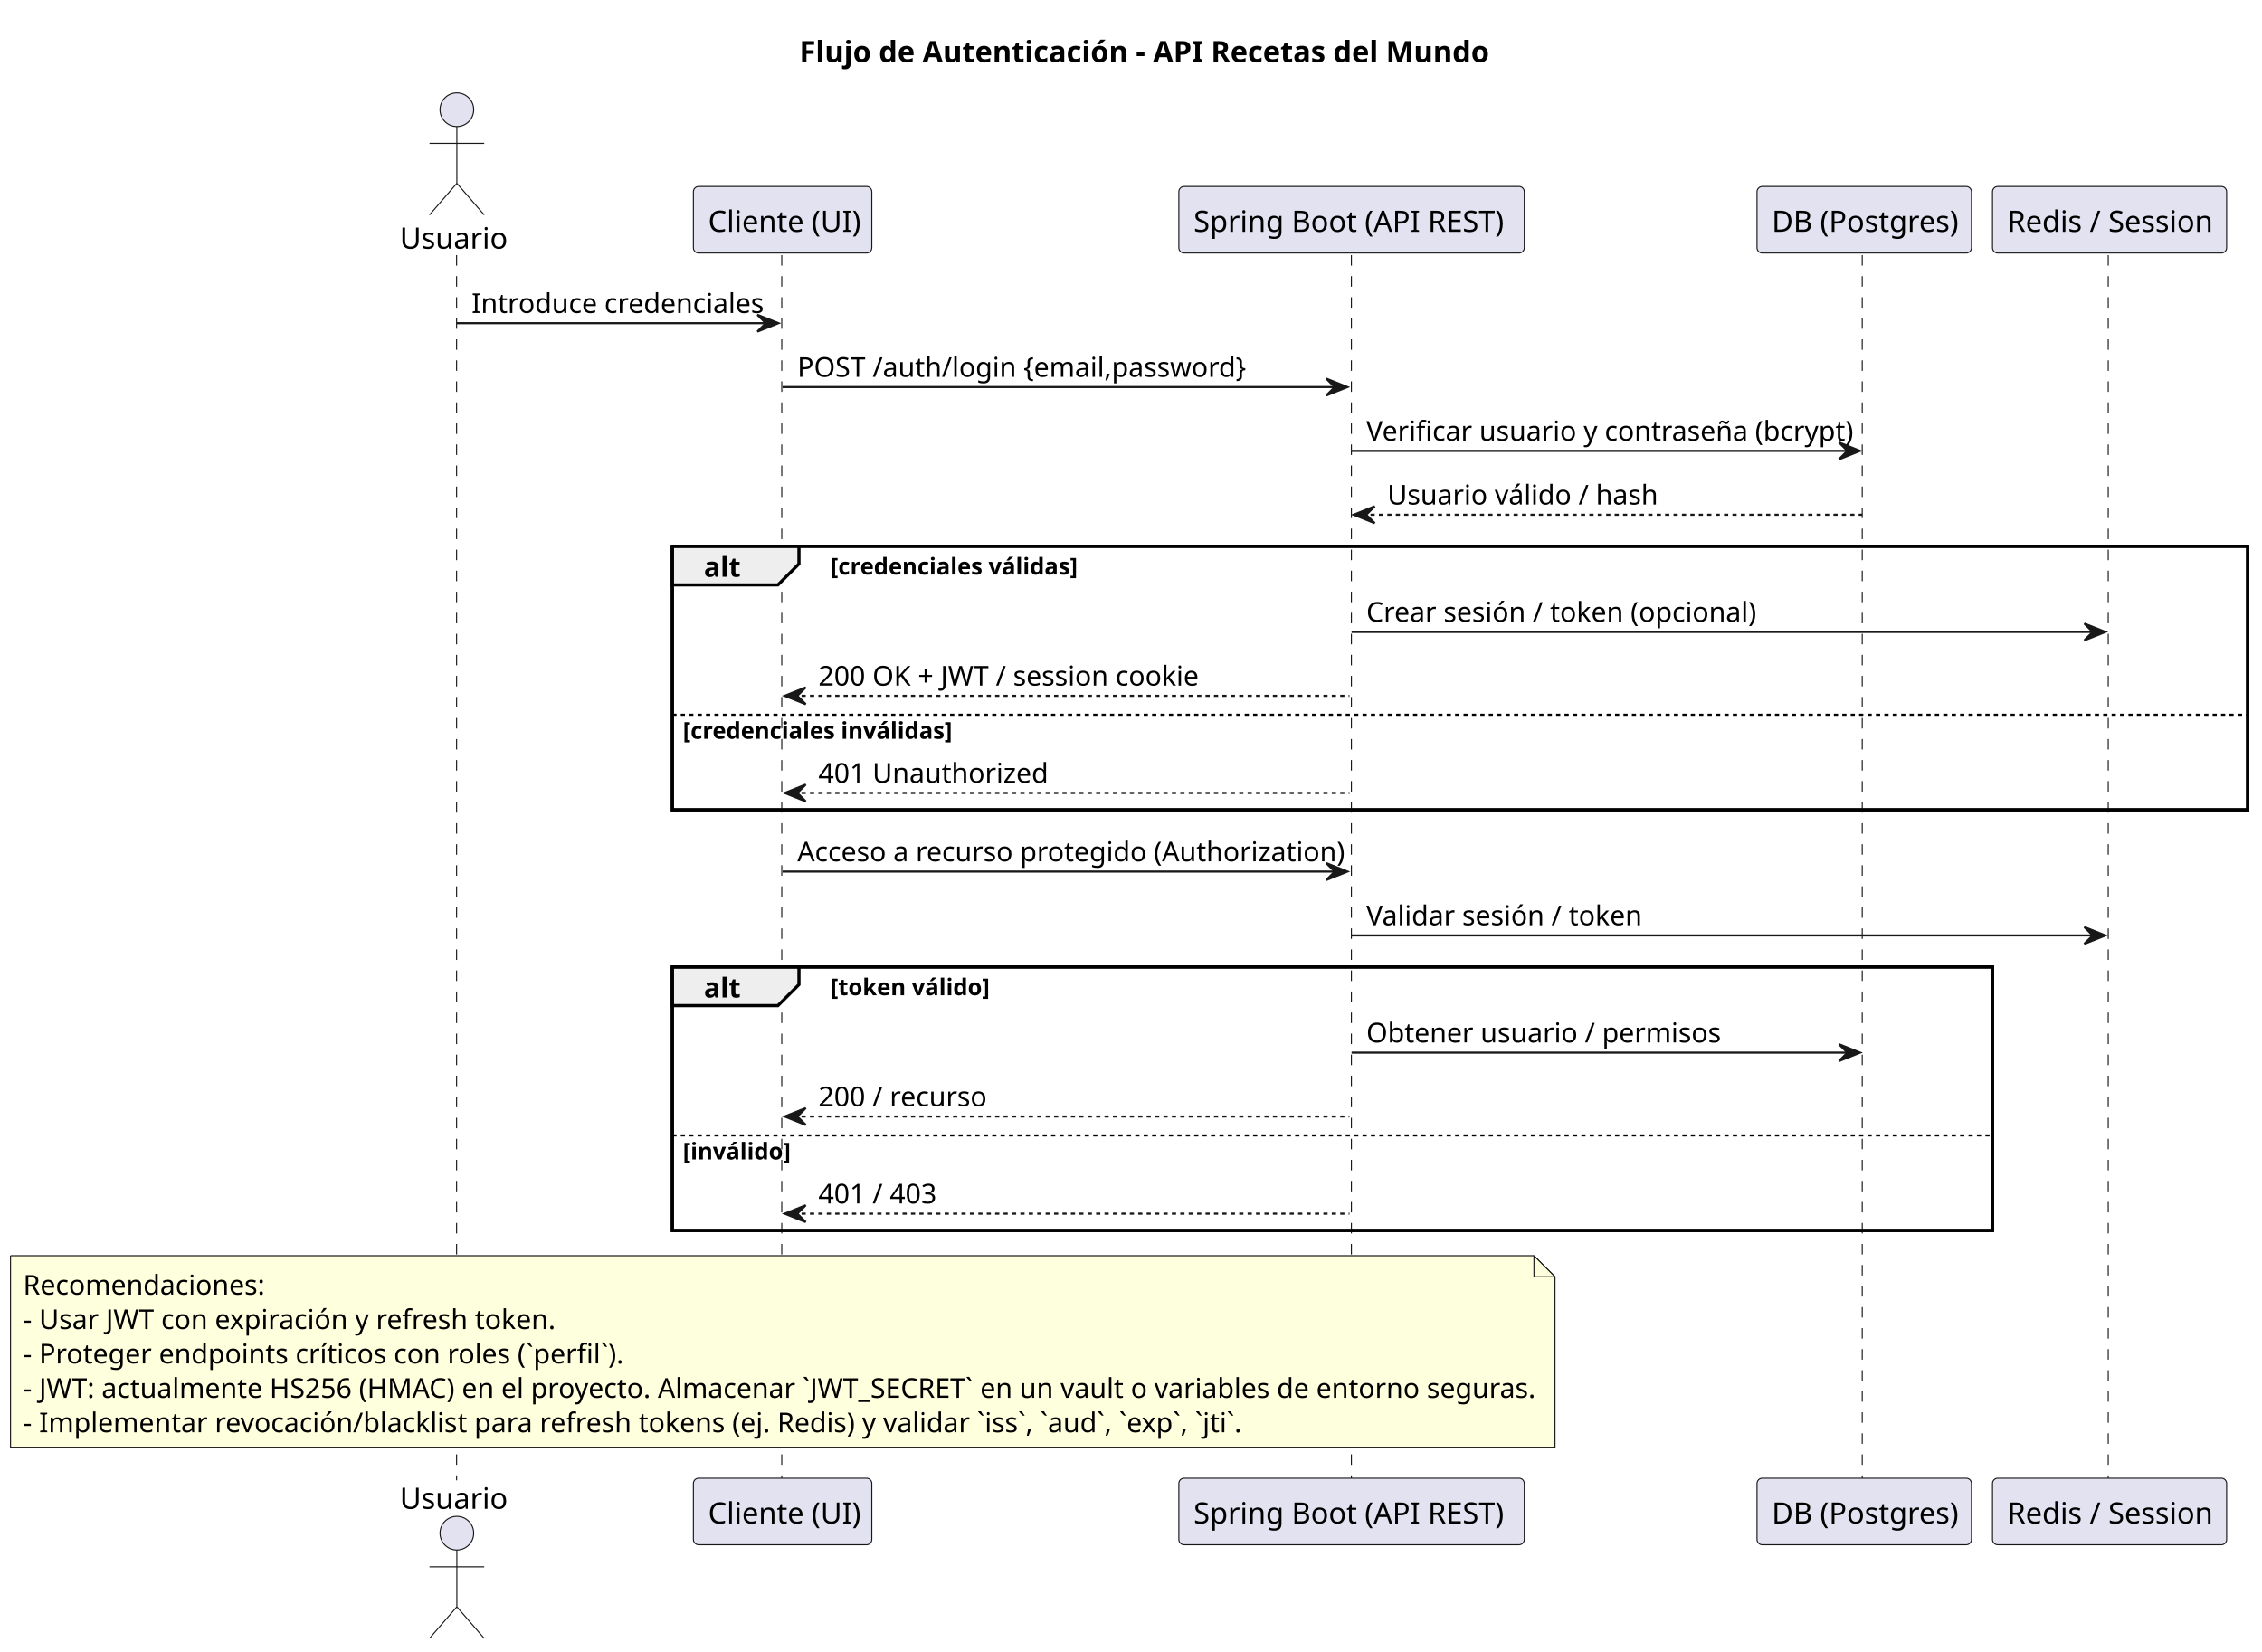
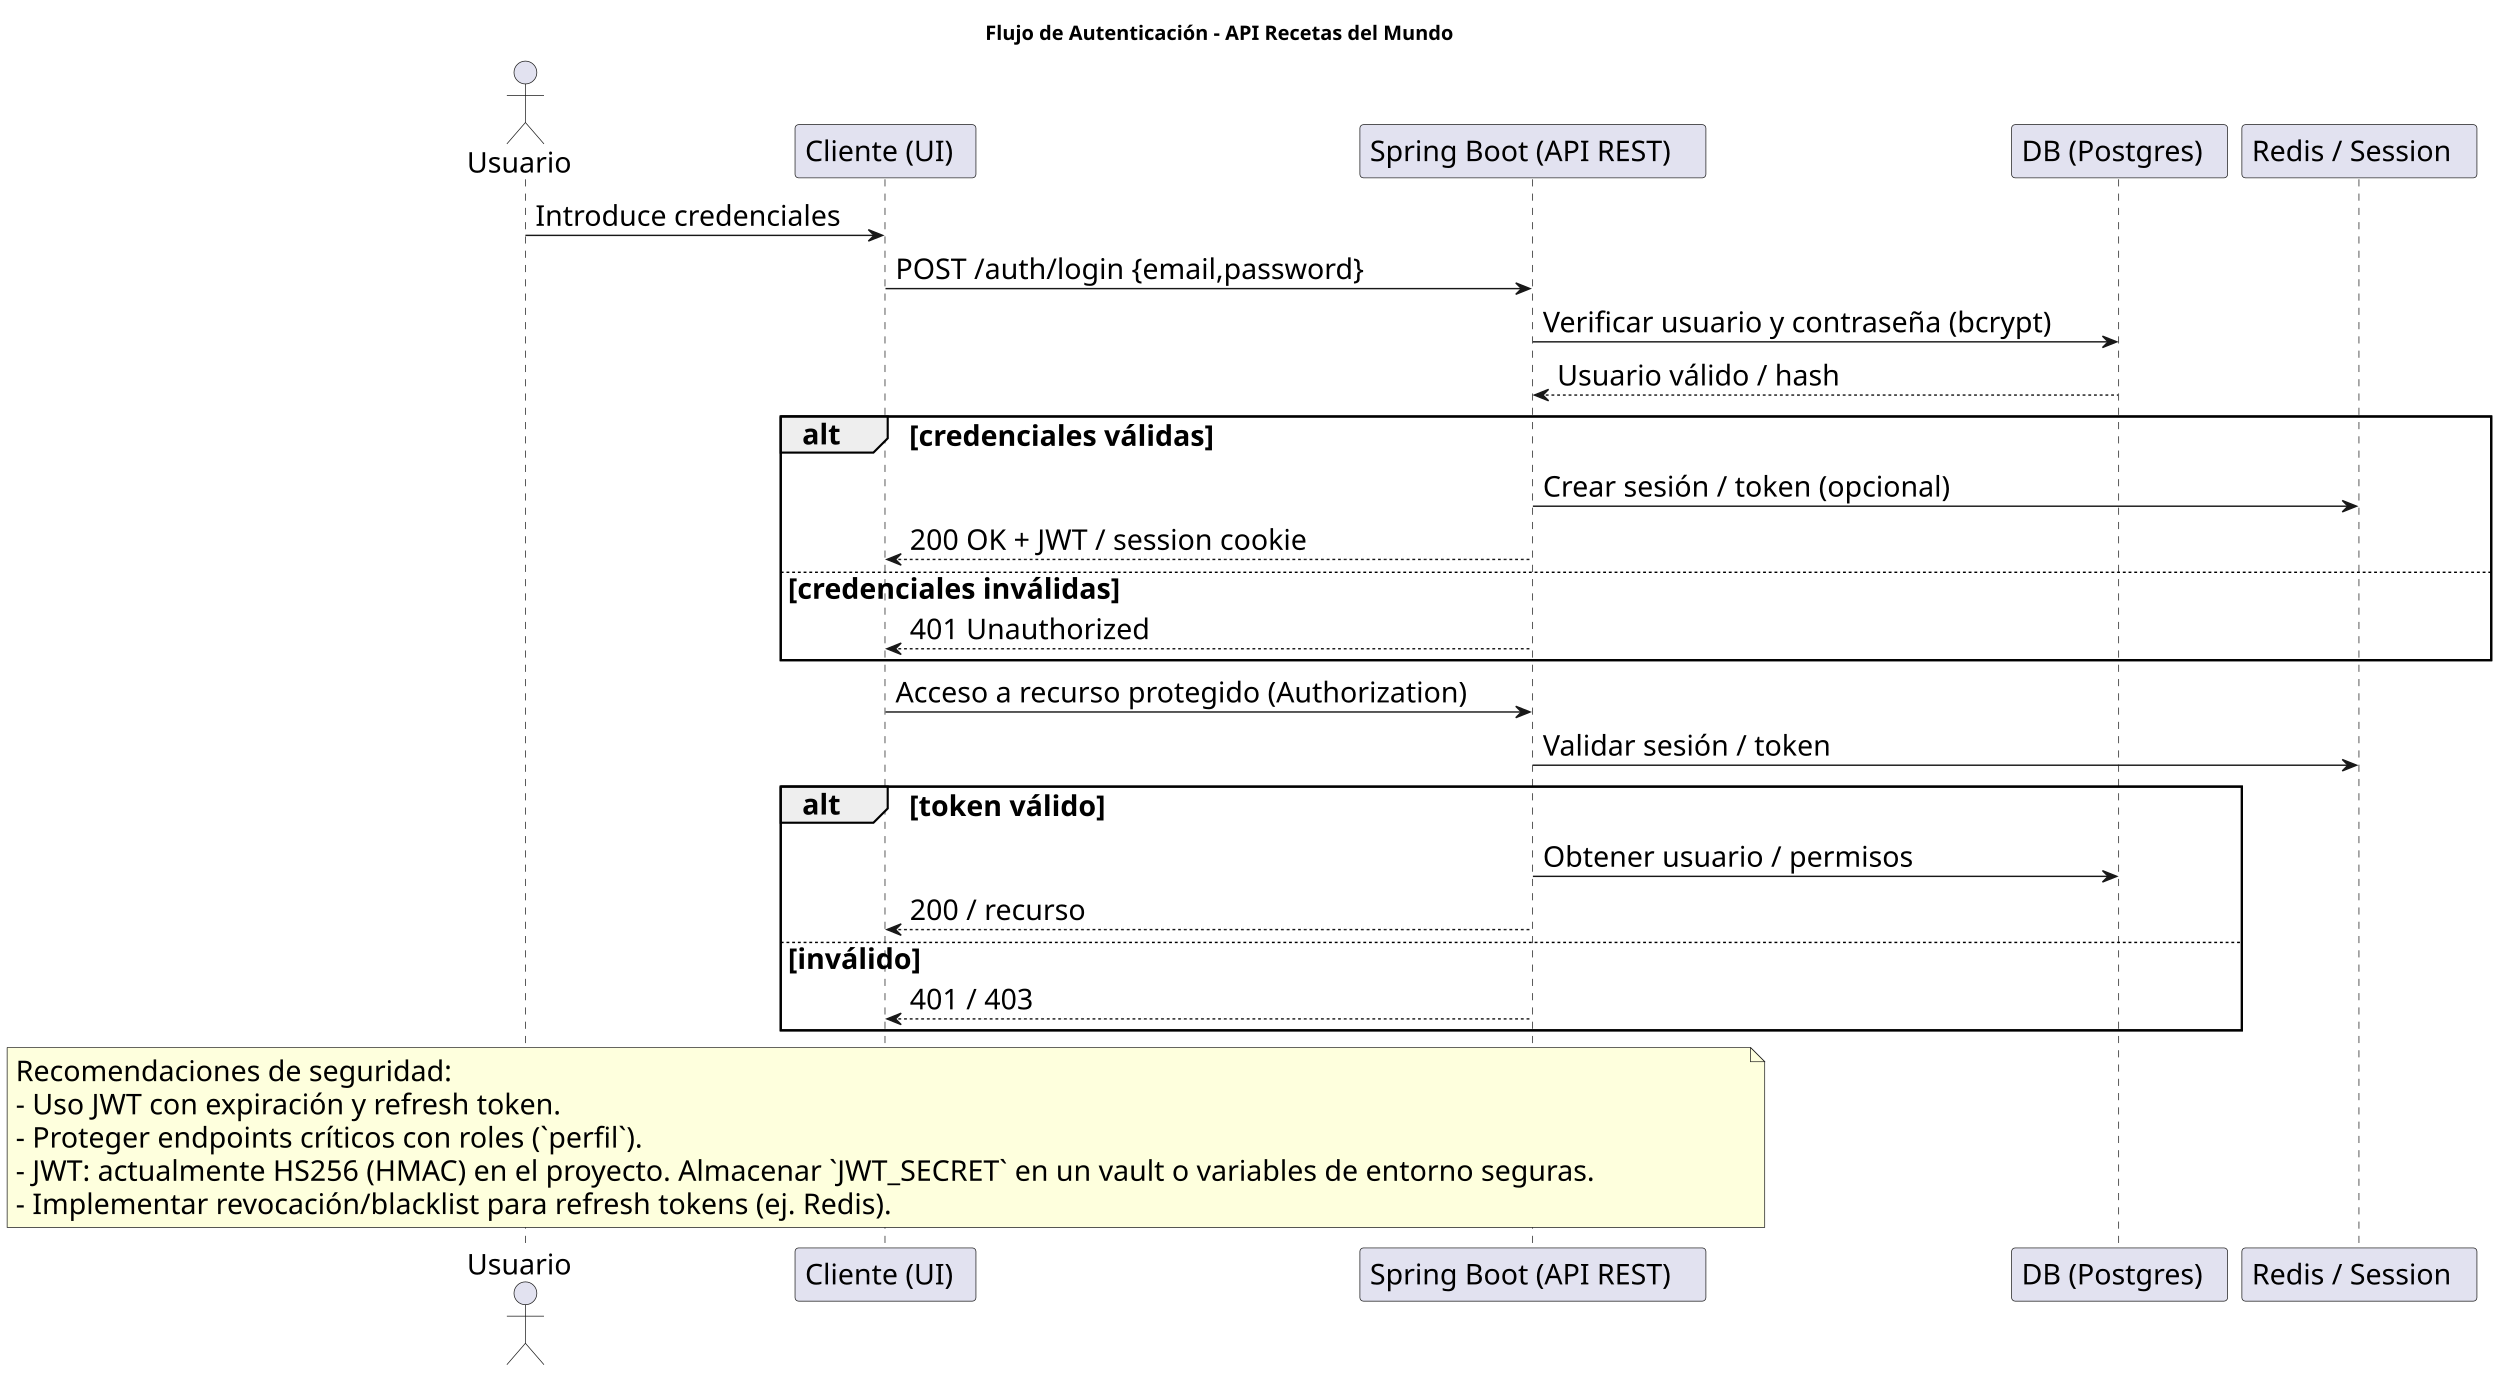
- <svg xmlns="http://www.w3.org/2000/svg" contentStyleType="text/css" data-diagram-type="SEQUENCE" height="639px" preserveAspectRatio="xMidYMid meet" style="width:875px;height:639px;background:#FFFFFF;" version="1.1" viewBox="0 0 1075 785" width="875px" zoomAndPan="magnify">
+ <svg xmlns="http://www.w3.org/2000/svg" contentStyleType="text/css" data-diagram-type="SEQUENCE" height="962px" preserveAspectRatio="none" style="width:1751px;height:962px;background:#FFFFFF;" version="1.1" viewBox="0 0 1751 962" width="1751px" zoomAndPan="magnify">
  <defs />
  <g>
-     <text fill="#000000" font-family="sans-serif" font-size="14" font-weight="bold" lengthAdjust="spacing" textLength="317.365" x="379.912" y="29.533">Flujo de Autenticación - API Recetas del Mundo</text>
-     <rect fill="none" height="125.242" style="stroke:#000000;stroke-width:1.5;" width="748.665" x="319.524" y="259.625" />
-     <rect fill="none" height="125.242" style="stroke:#000000;stroke-width:1.5;" width="627.396" x="319.524" y="459.57" />
+     <text fill="#000000" font-family="sans-serif" font-size="14" font-weight="bold" lengthAdjust="spacing" textLength="373.734" x="690.053" y="27.995">Flujo de Autenticación - API Recetas del Mundo</text>
+     <rect fill="none" height="170.688" style="stroke:#000000;stroke-width:1.5;" width="1197.997" x="546.844" y="291.703" />
+     <rect fill="none" height="170.688" style="stroke:#000000;stroke-width:1.5;" width="1023.362" x="546.844" y="550.953" />
    <g>
-       <rect fill="#000000" fill-opacity="0" height="582.352" width="8" x="213.121" y="121.219" />
-       <line style="stroke:#181818;stroke-width:0.5;stroke-dasharray:5,5;" x1="217" x2="217" y1="121.219" y2="703.57" />
+       <rect fill="#000000" fill-opacity="0" height="749.469" width="8" x="364.003" y="125.578" />
+       <line style="stroke:#181818;stroke-width:0.5;stroke-dasharray:5,5;" x1="368" x2="368" y1="125.578" y2="875.047" />
    </g>
    <g>
-       <rect fill="#000000" fill-opacity="0" height="582.352" width="8" x="367.92" y="121.219" />
-       <line style="stroke:#181818;stroke-width:0.5;stroke-dasharray:5,5;" x1="371.524" x2="371.524" y1="121.219" y2="703.57" />
+       <rect fill="#000000" fill-opacity="0" height="749.469" width="8" x="616.196" y="125.578" />
+       <line style="stroke:#181818;stroke-width:0.5;stroke-dasharray:5,5;" x1="619.844" x2="619.844" y1="125.578" y2="875.047" />
    </g>
    <g>
-       <rect fill="#000000" fill-opacity="0" height="582.352" width="8" x="638.324" y="121.219" />
-       <line style="stroke:#181818;stroke-width:0.5;stroke-dasharray:5,5;" x1="642.241" x2="642.241" y1="121.219" y2="703.57" />
+       <rect fill="#000000" fill-opacity="0" height="749.469" width="8" x="1069.64" y="125.578" />
+       <line style="stroke:#181818;stroke-width:0.5;stroke-dasharray:5,5;" x1="1073.47" x2="1073.47" y1="125.578" y2="875.047" />
    </g>
    <g>
-       <rect fill="#000000" fill-opacity="0" height="582.352" width="8" x="881.965" y="121.219" />
-       <line style="stroke:#181818;stroke-width:0.5;stroke-dasharray:5,5;" x1="885.01" x2="885.01" y1="121.219" y2="703.57" />
+       <rect fill="#000000" fill-opacity="0" height="749.469" width="8" x="1480.563" y="125.578" />
+       <line style="stroke:#181818;stroke-width:0.5;stroke-dasharray:5,5;" x1="1483.921" x2="1483.921" y1="125.578" y2="875.047" />
    </g>
    <g>
-       <rect fill="#000000" fill-opacity="0" height="582.352" width="8" x="998.555" y="121.219" />
-       <line style="stroke:#181818;stroke-width:0.5;stroke-dasharray:5,5;" x1="1001.92" x2="1001.92" y1="121.219" y2="703.57" />
+       <rect fill="#000000" fill-opacity="0" height="749.469" width="8" x="1648.523" y="125.578" />
+       <line style="stroke:#181818;stroke-width:0.5;stroke-dasharray:5,5;" x1="1652.206" x2="1652.206" y1="125.578" y2="875.047" />
    </g>
    <g class="participant participant-head" data-participant="Usuario">
-       <text fill="#000000" font-family="sans-serif" font-size="14" lengthAdjust="spacing" textLength="48.241" x="190" y="118.143">Usuario</text>
-       <ellipse cx="217.121" cy="52.109" fill="#E2E2F0" rx="8" ry="8" style="stroke:#181818;stroke-width:0.5;" />
-       <path d="M217.121,60.109 L217.121,87.109 M204.121,68.109 L230.121,68.109 M217.121,87.109 L204.121,102.109 M217.121,87.109 L230.121,102.109" fill="none" style="stroke:#181818;stroke-width:0.5;" />
+       <text fill="#000000" font-family="sans-serif" font-size="20" lengthAdjust="spacing" textLength="76.006" x="327" y="120.861">Usuario</text>
+       <ellipse cx="368.003" cy="50.797" fill="#E2E2F0" rx="8" ry="8" style="stroke:#181818;stroke-width:0.5;" />
+       <path d="M368.003,58.797 L368.003,85.797 M355.003,66.797 L381.003,66.797 M368.003,85.797 L355.003,100.797 M368.003,85.797 L381.003,100.797" fill="none" style="stroke:#181818;stroke-width:0.5;" />
    </g>
    <g class="participant participant-tail" data-participant="Usuario">
-       <text fill="#000000" font-family="sans-serif" font-size="14" lengthAdjust="spacing" textLength="48.241" x="190" y="717.104">Usuario</text>
-       <ellipse cx="217.121" cy="728.68" fill="#E2E2F0" rx="8" ry="8" style="stroke:#181818;stroke-width:0.5;" />
-       <path d="M217.121,736.68 L217.121,763.68 M204.121,744.68 L230.121,744.68 M217.121,763.68 L204.121,778.68 M217.121,763.68 L230.121,778.68" fill="none" style="stroke:#181818;stroke-width:0.5;" />
+       <text fill="#000000" font-family="sans-serif" font-size="20" lengthAdjust="spacing" textLength="76.006" x="327" y="892.611">Usuario</text>
+       <ellipse cx="368.003" cy="905.828" fill="#E2E2F0" rx="8" ry="8" style="stroke:#181818;stroke-width:0.5;" />
+       <path d="M368.003,913.828 L368.003,940.828 M355.003,921.828 L381.003,921.828 M368.003,940.828 L355.003,955.828 M368.003,940.828 L381.003,955.828" fill="none" style="stroke:#181818;stroke-width:0.5;" />
    </g>
    <g class="participant participant-head" data-participant="Client">
-       <rect fill="#E2E2F0" height="31.609" rx="2.5" ry="2.5" style="stroke:#181818;stroke-width:0.5;" width="84.793" x="329.524" y="88.609" />
-       <text fill="#000000" font-family="sans-serif" font-size="14" lengthAdjust="spacing" textLength="70.793" x="336.524" y="110.143">Cliente (UI)</text>
+       <rect fill="#E2E2F0" height="37.281" rx="2.5" ry="2.5" style="stroke:#181818;stroke-width:0.5;" width="126.705" x="556.844" y="87.297" />
+       <text fill="#000000" font-family="sans-serif" font-size="20" lengthAdjust="spacing" textLength="112.705" x="563.844" y="112.861">Cliente (UI)</text>
    </g>
    <g class="participant participant-tail" data-participant="Client">
-       <rect fill="#E2E2F0" height="31.609" rx="2.5" ry="2.5" style="stroke:#181818;stroke-width:0.5;" width="84.793" x="329.524" y="702.57" />
-       <text fill="#000000" font-family="sans-serif" font-size="14" lengthAdjust="spacing" textLength="70.793" x="336.524" y="724.104">Cliente (UI)</text>
+       <rect fill="#E2E2F0" height="37.281" rx="2.5" ry="2.5" style="stroke:#181818;stroke-width:0.5;" width="126.705" x="556.844" y="874.047" />
+       <text fill="#000000" font-family="sans-serif" font-size="20" lengthAdjust="spacing" textLength="112.705" x="563.844" y="899.611">Cliente (UI)</text>
    </g>
    <g class="participant participant-head" data-participant="API">
-       <rect fill="#E2E2F0" height="31.609" rx="2.5" ry="2.5" style="stroke:#181818;stroke-width:0.5;" width="164.165" x="560.241" y="88.609" />
-       <text fill="#000000" font-family="sans-serif" font-size="14" lengthAdjust="spacing" textLength="150.165" x="567.241" y="110.143">Spring Boot (API REST)</text>
+       <rect fill="#E2E2F0" height="37.281" rx="2.5" ry="2.5" style="stroke:#181818;stroke-width:0.5;" width="242.34" x="952.47" y="87.297" />
+       <text fill="#000000" font-family="sans-serif" font-size="20" lengthAdjust="spacing" textLength="228.34" x="959.47" y="112.861">Spring Boot (API REST)</text>
    </g>
    <g class="participant participant-tail" data-participant="API">
-       <rect fill="#E2E2F0" height="31.609" rx="2.5" ry="2.5" style="stroke:#181818;stroke-width:0.5;" width="164.165" x="560.241" y="702.57" />
-       <text fill="#000000" font-family="sans-serif" font-size="14" lengthAdjust="spacing" textLength="150.165" x="567.241" y="724.104">Spring Boot (API REST)</text>
+       <rect fill="#E2E2F0" height="37.281" rx="2.5" ry="2.5" style="stroke:#181818;stroke-width:0.5;" width="242.34" x="952.47" y="874.047" />
+       <text fill="#000000" font-family="sans-serif" font-size="20" lengthAdjust="spacing" textLength="228.34" x="959.47" y="899.611">Spring Boot (API REST)</text>
    </g>
    <g class="participant participant-head" data-participant="DB">
-       <rect fill="#E2E2F0" height="31.609" rx="2.5" ry="2.5" style="stroke:#181818;stroke-width:0.5;" width="101.91" x="835.01" y="88.609" />
-       <text fill="#000000" font-family="sans-serif" font-size="14" lengthAdjust="spacing" textLength="87.91" x="842.01" y="110.143">DB (Postgres)</text>
+       <rect fill="#E2E2F0" height="37.281" rx="2.5" ry="2.5" style="stroke:#181818;stroke-width:0.5;" width="151.285" x="1408.921" y="87.297" />
+       <text fill="#000000" font-family="sans-serif" font-size="20" lengthAdjust="spacing" textLength="137.285" x="1415.921" y="112.861">DB (Postgres)</text>
    </g>
    <g class="participant participant-tail" data-participant="DB">
-       <rect fill="#E2E2F0" height="31.609" rx="2.5" ry="2.5" style="stroke:#181818;stroke-width:0.5;" width="101.91" x="835.01" y="702.57" />
-       <text fill="#000000" font-family="sans-serif" font-size="14" lengthAdjust="spacing" textLength="87.91" x="842.01" y="724.104">DB (Postgres)</text>
+       <rect fill="#E2E2F0" height="37.281" rx="2.5" ry="2.5" style="stroke:#181818;stroke-width:0.5;" width="151.285" x="1408.921" y="874.047" />
+       <text fill="#000000" font-family="sans-serif" font-size="20" lengthAdjust="spacing" textLength="137.285" x="1415.921" y="899.611">DB (Postgres)</text>
    </g>
    <g class="participant participant-head" data-participant="Redis">
-       <rect fill="#E2E2F0" height="31.609" rx="2.5" ry="2.5" style="stroke:#181818;stroke-width:0.5;" width="111.269" x="946.92" y="88.609" />
-       <text fill="#000000" font-family="sans-serif" font-size="14" lengthAdjust="spacing" textLength="97.269" x="953.92" y="110.143">Redis / Session</text>
+       <rect fill="#E2E2F0" height="37.281" rx="2.5" ry="2.5" style="stroke:#181818;stroke-width:0.5;" width="164.635" x="1570.206" y="87.297" />
+       <text fill="#000000" font-family="sans-serif" font-size="20" lengthAdjust="spacing" textLength="150.635" x="1577.206" y="112.861">Redis / Session</text>
    </g>
    <g class="participant participant-tail" data-participant="Redis">
-       <rect fill="#E2E2F0" height="31.609" rx="2.5" ry="2.5" style="stroke:#181818;stroke-width:0.5;" width="111.269" x="946.92" y="702.57" />
-       <text fill="#000000" font-family="sans-serif" font-size="14" lengthAdjust="spacing" textLength="97.269" x="953.92" y="724.104">Redis / Session</text>
+       <rect fill="#E2E2F0" height="37.281" rx="2.5" ry="2.5" style="stroke:#181818;stroke-width:0.5;" width="164.635" x="1570.206" y="874.047" />
+       <text fill="#000000" font-family="sans-serif" font-size="20" lengthAdjust="spacing" textLength="150.635" x="1577.206" y="899.611">Redis / Session</text>
    </g>
    <g class="message" data-participant-1="Usuario" data-participant-2="Client">
-       <polygon fill="#181818" points="359.92,149.57,369.92,153.57,359.92,157.57,363.92,153.57" style="stroke:#181818;stroke-width:1;" />
-       <line style="stroke:#181818;stroke-width:1;" x1="217.121" x2="365.92" y1="153.57" y2="153.57" />
-       <text fill="#000000" font-family="sans-serif" font-size="13" lengthAdjust="spacing" textLength="130.8" x="224.121" y="148.714">Introduce credenciales</text>
+       <polygon fill="#181818" points="608.196,160.859,618.196,164.859,608.196,168.859,612.196,164.859" style="stroke:#181818;stroke-width:1;" />
+       <line style="stroke:#181818;stroke-width:1;" x1="368.003" x2="614.196" y1="164.859" y2="164.859" />
+       <text fill="#000000" font-family="sans-serif" font-size="20" lengthAdjust="spacing" textLength="228.193" x="375.003" y="158.143">Introduce credenciales</text>
    </g>
    <g class="message" data-participant-1="Client" data-participant-2="API">
-       <polygon fill="#181818" points="630.324,179.922,640.324,183.922,630.324,187.922,634.324,183.922" style="stroke:#181818;stroke-width:1;" />
-       <line style="stroke:#181818;stroke-width:1;" x1="371.92" x2="636.324" y1="183.922" y2="183.922" />
-       <text fill="#000000" font-family="sans-serif" font-size="13" lengthAdjust="spacing" textLength="201.608" x="378.92" y="179.065">POST /auth/login {email,password}</text>
+       <polygon fill="#181818" points="1061.64,198.141,1071.64,202.141,1061.64,206.141,1065.64,202.141" style="stroke:#181818;stroke-width:1;" />
+       <line style="stroke:#181818;stroke-width:1;" x1="620.196" x2="1067.64" y1="202.141" y2="202.141" />
+       <text fill="#000000" font-family="sans-serif" font-size="20" lengthAdjust="spacing" textLength="355.342" x="627.196" y="195.424">POST /auth/login {email,password}</text>
    </g>
    <g class="message" data-participant-1="API" data-participant-2="DB">
-       <polygon fill="#181818" points="873.965,210.273,883.965,214.273,873.965,218.273,877.965,214.273" style="stroke:#181818;stroke-width:1;" />
-       <line style="stroke:#181818;stroke-width:1;" x1="642.324" x2="879.965" y1="214.273" y2="214.273" />
-       <text fill="#000000" font-family="sans-serif" font-size="13" lengthAdjust="spacing" textLength="219.642" x="649.324" y="209.417">Verificar usuario y contraseña (bcrypt)</text>
+       <polygon fill="#181818" points="1472.563,235.422,1482.563,239.422,1472.563,243.422,1476.563,239.422" style="stroke:#181818;stroke-width:1;" />
+       <line style="stroke:#181818;stroke-width:1;" x1="1073.64" x2="1478.563" y1="239.422" y2="239.422" />
+       <text fill="#000000" font-family="sans-serif" font-size="20" lengthAdjust="spacing" textLength="386.924" x="1080.64" y="232.705">Verificar usuario y contraseña (bcrypt)</text>
    </g>
    <g class="message" data-participant-1="DB" data-participant-2="API">
-       <polygon fill="#181818" points="653.324,240.625,643.324,244.625,653.324,248.625,649.324,244.625" style="stroke:#181818;stroke-width:1;" />
-       <line style="stroke:#181818;stroke-width:1;stroke-dasharray:2,2;" x1="647.324" x2="884.965" y1="244.625" y2="244.625" />
-       <text fill="#000000" font-family="sans-serif" font-size="13" lengthAdjust="spacing" textLength="121.399" x="659.324" y="239.769">Usuario válido / hash</text>
+       <polygon fill="#181818" points="1084.64,272.703,1074.64,276.703,1084.64,280.703,1080.64,276.703" style="stroke:#181818;stroke-width:1;" />
+       <line style="stroke:#181818;stroke-width:1;stroke-dasharray:2,2;" x1="1078.64" x2="1483.563" y1="276.703" y2="276.703" />
+       <text fill="#000000" font-family="sans-serif" font-size="20" lengthAdjust="spacing" textLength="209.981" x="1090.64" y="269.986">Usuario válido / hash</text>
    </g>
-     <path d="M319.524,259.625 L379.695,259.625 L379.695,267.977 L369.695,277.977 L319.524,277.977 L319.524,259.625" fill="#EEEEEE" style="stroke:#000000;stroke-width:1.5;" />
-     <rect fill="none" height="125.242" style="stroke:#000000;stroke-width:1.5;" width="748.665" x="319.524" y="259.625" />
-     <text fill="#000000" font-family="sans-serif" font-size="13" font-weight="bold" lengthAdjust="spacing" textLength="15.171" x="334.524" y="274.12">alt</text>
-     <text fill="#000000" font-family="sans-serif" font-size="11" font-weight="bold" lengthAdjust="spacing" textLength="114.34" x="394.695" y="273.044">[credenciales válidas]</text>
+     <path d="M546.844,291.703 L621.756,291.703 L621.756,306.984 L611.756,316.984 L546.844,316.984 L546.844,291.703" fill="#EEEEEE" style="stroke:#000000;stroke-width:1.5;" />
+     <rect fill="none" height="170.688" style="stroke:#000000;stroke-width:1.5;" width="1197.997" x="546.844" y="291.703" />
+     <text fill="#000000" font-family="sans-serif" font-size="20" font-weight="bold" lengthAdjust="spacing" textLength="29.912" x="561.844" y="311.268">alt</text>
+     <text fill="#000000" font-family="sans-serif" font-size="20" font-weight="bold" lengthAdjust="spacing" textLength="247.139" x="636.756" y="312.268">[credenciales válidas]</text>
    <g class="message" data-participant-1="API" data-participant-2="Redis">
-       <polygon fill="#181818" points="990.555,296.328,1000.555,300.328,990.555,304.328,994.555,300.328" style="stroke:#181818;stroke-width:1;" />
-       <line style="stroke:#181818;stroke-width:1;" x1="642.324" x2="996.555" y1="300.328" y2="300.328" />
-       <text fill="#000000" font-family="sans-serif" font-size="13" lengthAdjust="spacing" textLength="177.03" x="649.324" y="295.472">Crear sesión / token (opcional)</text>
+       <polygon fill="#181818" points="1640.523,350.547,1650.523,354.547,1640.523,358.547,1644.523,354.547" style="stroke:#181818;stroke-width:1;" />
+       <line style="stroke:#181818;stroke-width:1;" x1="1073.64" x2="1646.523" y1="354.547" y2="354.547" />
+       <text fill="#000000" font-family="sans-serif" font-size="20" lengthAdjust="spacing" textLength="307.207" x="1080.64" y="347.83">Crear sesión / token (opcional)</text>
    </g>
    <g class="message" data-participant-1="API" data-participant-2="Client">
-       <polygon fill="#181818" points="382.92,326.68,372.92,330.68,382.92,334.68,378.92,330.68" style="stroke:#181818;stroke-width:1;" />
-       <line style="stroke:#181818;stroke-width:1;stroke-dasharray:2,2;" x1="376.92" x2="641.324" y1="330.68" y2="330.68" />
-       <text fill="#000000" font-family="sans-serif" font-size="13" lengthAdjust="spacing" textLength="181.714" x="388.92" y="325.823">200 OK + JWT / session cookie</text>
+       <polygon fill="#181818" points="631.196,387.828,621.196,391.828,631.196,395.828,627.196,391.828" style="stroke:#181818;stroke-width:1;" />
+       <line style="stroke:#181818;stroke-width:1;stroke-dasharray:2,2;" x1="625.196" x2="1072.64" y1="391.828" y2="391.828" />
+       <text fill="#000000" font-family="sans-serif" font-size="20" lengthAdjust="spacing" textLength="305.508" x="637.196" y="385.111">200 OK + JWT / session cookie</text>
    </g>
-     <line style="stroke:#000000;stroke-width:1;stroke-dasharray:2,2;" x1="319.524" x2="1068.189" y1="339.68" y2="339.68" />
-     <text fill="#000000" font-family="sans-serif" font-size="11" font-weight="bold" lengthAdjust="spacing" textLength="124.115" x="324.524" y="351.099">[credenciales inválidas]</text>
+     <line style="stroke:#000000;stroke-width:1;stroke-dasharray:2,2;" x1="546.844" x2="1744.841" y1="400.828" y2="400.828" />
+     <text fill="#000000" font-family="sans-serif" font-size="20" font-weight="bold" lengthAdjust="spacing" textLength="268.232" x="551.844" y="419.393">[credenciales inválidas]</text>
    <g class="message" data-participant-1="API" data-participant-2="Client">
-       <polygon fill="#181818" points="382.92,372.867,372.92,376.867,382.92,380.867,378.92,376.867" style="stroke:#181818;stroke-width:1;" />
-       <line style="stroke:#181818;stroke-width:1;stroke-dasharray:2,2;" x1="376.92" x2="641.324" y1="376.867" y2="376.867" />
-       <text fill="#000000" font-family="sans-serif" font-size="13" lengthAdjust="spacing" textLength="102.629" x="388.92" y="372.011">401 Unauthorized</text>
+       <polygon fill="#181818" points="631.196,450.391,621.196,454.391,631.196,458.391,627.196,454.391" style="stroke:#181818;stroke-width:1;" />
+       <line style="stroke:#181818;stroke-width:1;stroke-dasharray:2,2;" x1="625.196" x2="1072.64" y1="454.391" y2="454.391" />
+       <text fill="#000000" font-family="sans-serif" font-size="20" lengthAdjust="spacing" textLength="178.809" x="637.196" y="447.674">401 Unauthorized</text>
    </g>
    <g class="message" data-participant-1="Client" data-participant-2="API">
-       <polygon fill="#181818" points="630.324,410.219,640.324,414.219,630.324,418.219,634.324,414.219" style="stroke:#181818;stroke-width:1;" />
-       <line style="stroke:#181818;stroke-width:1;" x1="371.92" x2="636.324" y1="414.219" y2="414.219" />
-       <text fill="#000000" font-family="sans-serif" font-size="13" lengthAdjust="spacing" textLength="246.403" x="378.92" y="409.362">Acceso a recurso protegido (Authorization)</text>
+       <polygon fill="#181818" points="1061.64,494.672,1071.64,498.672,1061.64,502.672,1065.64,498.672" style="stroke:#181818;stroke-width:1;" />
+       <line style="stroke:#181818;stroke-width:1;" x1="620.196" x2="1067.64" y1="498.672" y2="498.672" />
+       <text fill="#000000" font-family="sans-serif" font-size="20" lengthAdjust="spacing" textLength="429.443" x="627.196" y="491.955">Acceso a recurso protegido (Authorization)</text>
    </g>
    <g class="message" data-participant-1="API" data-participant-2="Redis">
-       <polygon fill="#181818" points="990.555,440.57,1000.555,444.57,990.555,448.57,994.555,444.57" style="stroke:#181818;stroke-width:1;" />
-       <line style="stroke:#181818;stroke-width:1;" x1="642.324" x2="996.555" y1="444.57" y2="444.57" />
-       <text fill="#000000" font-family="sans-serif" font-size="13" lengthAdjust="spacing" textLength="124.293" x="649.324" y="439.714">Validar sesión / token</text>
+       <polygon fill="#181818" points="1640.523,531.953,1650.523,535.953,1640.523,539.953,1644.523,535.953" style="stroke:#181818;stroke-width:1;" />
+       <line style="stroke:#181818;stroke-width:1;" x1="1073.64" x2="1646.523" y1="535.953" y2="535.953" />
+       <text fill="#000000" font-family="sans-serif" font-size="20" lengthAdjust="spacing" textLength="216.289" x="1080.64" y="529.236">Validar sesión / token</text>
    </g>
-     <path d="M319.524,459.57 L379.695,459.57 L379.695,467.922 L369.695,477.922 L319.524,477.922 L319.524,459.57" fill="#EEEEEE" style="stroke:#000000;stroke-width:1.5;" />
-     <rect fill="none" height="125.242" style="stroke:#000000;stroke-width:1.5;" width="627.396" x="319.524" y="459.57" />
-     <text fill="#000000" font-family="sans-serif" font-size="13" font-weight="bold" lengthAdjust="spacing" textLength="15.171" x="334.524" y="474.065">alt</text>
-     <text fill="#000000" font-family="sans-serif" font-size="11" font-weight="bold" lengthAdjust="spacing" textLength="71.505" x="394.695" y="472.989">[token válido]</text>
+     <path d="M546.844,550.953 L621.756,550.953 L621.756,566.234 L611.756,576.234 L546.844,576.234 L546.844,550.953" fill="#EEEEEE" style="stroke:#000000;stroke-width:1.5;" />
+     <rect fill="none" height="170.688" style="stroke:#000000;stroke-width:1.5;" width="1023.362" x="546.844" y="550.953" />
+     <text fill="#000000" font-family="sans-serif" font-size="20" font-weight="bold" lengthAdjust="spacing" textLength="29.912" x="561.844" y="570.518">alt</text>
+     <text fill="#000000" font-family="sans-serif" font-size="20" font-weight="bold" lengthAdjust="spacing" textLength="157.949" x="636.756" y="571.518">[token válido]</text>
    <g class="message" data-participant-1="API" data-participant-2="DB">
-       <polygon fill="#181818" points="873.965,496.273,883.965,500.273,873.965,504.273,877.965,500.273" style="stroke:#181818;stroke-width:1;" />
-       <line style="stroke:#181818;stroke-width:1;" x1="642.324" x2="879.965" y1="500.273" y2="500.273" />
-       <text fill="#000000" font-family="sans-serif" font-size="13" lengthAdjust="spacing" textLength="156.793" x="649.324" y="495.417">Obtener usuario / permisos</text>
+       <polygon fill="#181818" points="1472.563,609.797,1482.563,613.797,1472.563,617.797,1476.563,613.797" style="stroke:#181818;stroke-width:1;" />
+       <line style="stroke:#181818;stroke-width:1;" x1="1073.64" x2="1478.563" y1="613.797" y2="613.797" />
+       <text fill="#000000" font-family="sans-serif" font-size="20" lengthAdjust="spacing" textLength="272.978" x="1080.64" y="607.08">Obtener usuario / permisos</text>
    </g>
    <g class="message" data-participant-1="API" data-participant-2="Client">
-       <polygon fill="#181818" points="382.92,526.625,372.92,530.625,382.92,534.625,378.92,530.625" style="stroke:#181818;stroke-width:1;" />
-       <line style="stroke:#181818;stroke-width:1;stroke-dasharray:2,2;" x1="376.92" x2="641.324" y1="530.625" y2="530.625" />
-       <text fill="#000000" font-family="sans-serif" font-size="13" lengthAdjust="spacing" textLength="75.874" x="388.92" y="525.769">200 / recurso</text>
+       <polygon fill="#181818" points="631.196,647.078,621.196,651.078,631.196,655.078,627.196,651.078" style="stroke:#181818;stroke-width:1;" />
+       <line style="stroke:#181818;stroke-width:1;stroke-dasharray:2,2;" x1="625.196" x2="1072.64" y1="651.078" y2="651.078" />
+       <text fill="#000000" font-family="sans-serif" font-size="20" lengthAdjust="spacing" textLength="132.705" x="637.196" y="644.361">200 / recurso</text>
    </g>
-     <line style="stroke:#000000;stroke-width:1;stroke-dasharray:2,2;" x1="319.524" x2="946.92" y1="539.625" y2="539.625" />
-     <text fill="#000000" font-family="sans-serif" font-size="11" font-weight="bold" lengthAdjust="spacing" textLength="48.888" x="324.524" y="551.044">[inválido]</text>
+     <line style="stroke:#000000;stroke-width:1;stroke-dasharray:2,2;" x1="546.844" x2="1570.206" y1="660.078" y2="660.078" />
+     <text fill="#000000" font-family="sans-serif" font-size="20" font-weight="bold" lengthAdjust="spacing" textLength="107.676" x="551.844" y="678.643">[inválido]</text>
    <g class="message" data-participant-1="API" data-participant-2="Client">
-       <polygon fill="#181818" points="382.92,572.812,372.92,576.812,382.92,580.812,378.92,576.812" style="stroke:#181818;stroke-width:1;" />
-       <line style="stroke:#181818;stroke-width:1;stroke-dasharray:2,2;" x1="376.92" x2="641.324" y1="576.812" y2="576.812" />
-       <text fill="#000000" font-family="sans-serif" font-size="13" lengthAdjust="spacing" textLength="54.215" x="388.92" y="571.956">401 / 403</text>
+       <polygon fill="#181818" points="631.196,709.641,621.196,713.641,631.196,717.641,627.196,713.641" style="stroke:#181818;stroke-width:1;" />
+       <line style="stroke:#181818;stroke-width:1;stroke-dasharray:2,2;" x1="625.196" x2="1072.64" y1="713.641" y2="713.641" />
+       <text fill="#000000" font-family="sans-serif" font-size="20" lengthAdjust="spacing" textLength="95.801" x="637.196" y="706.924">401 / 403</text>
    </g>
-     <path d="M5,596.812 L5,687.812 L739,687.812 L739,606.812 L729,596.812 L5,596.812" fill="#FEFFDD" style="stroke:#181818;stroke-width:0.5;" />
-     <path d="M729,596.812 L729,606.812 L739,606.812 L729,596.812" fill="#FEFFDD" style="stroke:#181818;stroke-width:0.5;" />
-     <text fill="#000000" font-family="sans-serif" font-size="13" lengthAdjust="spacing" textLength="111.287" x="11" y="615.308">Recomendaciones:</text>
-     <text fill="#000000" font-family="sans-serif" font-size="13" lengthAdjust="spacing" textLength="246.359" x="11" y="631.659">- Usar JWT con expiración y refresh token.</text>
-     <text fill="#000000" font-family="sans-serif" font-size="13" lengthAdjust="spacing" textLength="271.654" x="11" y="648.011">- Proteger endpoints críticos con roles (`perfil`).</text>
-     <text fill="#000000" font-family="sans-serif" font-size="13" lengthAdjust="spacing" textLength="713.121" x="11" y="664.362">- JWT: actualmente HS256 (HMAC) en el proyecto. Almacenar `JWT_SECRET` en un vault o variables de entorno seguras.</text>
-     <text fill="#000000" font-family="sans-serif" font-size="13" lengthAdjust="spacing" textLength="558.454" x="11" y="680.714">- Implementar revocación/blacklist para refresh tokens (ej. Redis) y validar `iss`, `aud`, `exp`, `jti`.</text>
+     <path d="M5,733.641 L5,859.641 L1236,859.641 L1236,743.641 L1226,733.641 L5,733.641" fill="#FEFFDD" style="stroke:#181818;stroke-width:0.5;" />
+     <path d="M1226,733.641 L1226,743.641 L1236,743.641 L1226,733.641" fill="#FEFFDD" style="stroke:#181818;stroke-width:0.5;" />
+     <text fill="#000000" font-family="sans-serif" font-size="20" lengthAdjust="spacing" textLength="327.012" x="11" y="757.205">Recomendaciones de seguridad:</text>
+     <text fill="#000000" font-family="sans-serif" font-size="20" lengthAdjust="spacing" textLength="413.174" x="11" y="780.486">- Uso JWT con expiración y refresh token.</text>
+     <text fill="#000000" font-family="sans-serif" font-size="20" lengthAdjust="spacing" textLength="480.166" x="11" y="803.768">- Proteger endpoints críticos con roles (`perfil`).</text>
+     <text fill="#000000" font-family="sans-serif" font-size="20" lengthAdjust="spacing" textLength="1210.889" x="11" y="827.049">- JWT: actualmente HS256 (HMAC) en el proyecto. Almacenar `JWT_SECRET` en un vault o variables de entorno seguras.</text>
+     <text fill="#000000" font-family="sans-serif" font-size="20" lengthAdjust="spacing" textLength="663.691" x="11" y="850.33">- Implementar revocación/blacklist para refresh tokens (ej. Redis).</text>
  </g>
</svg>
